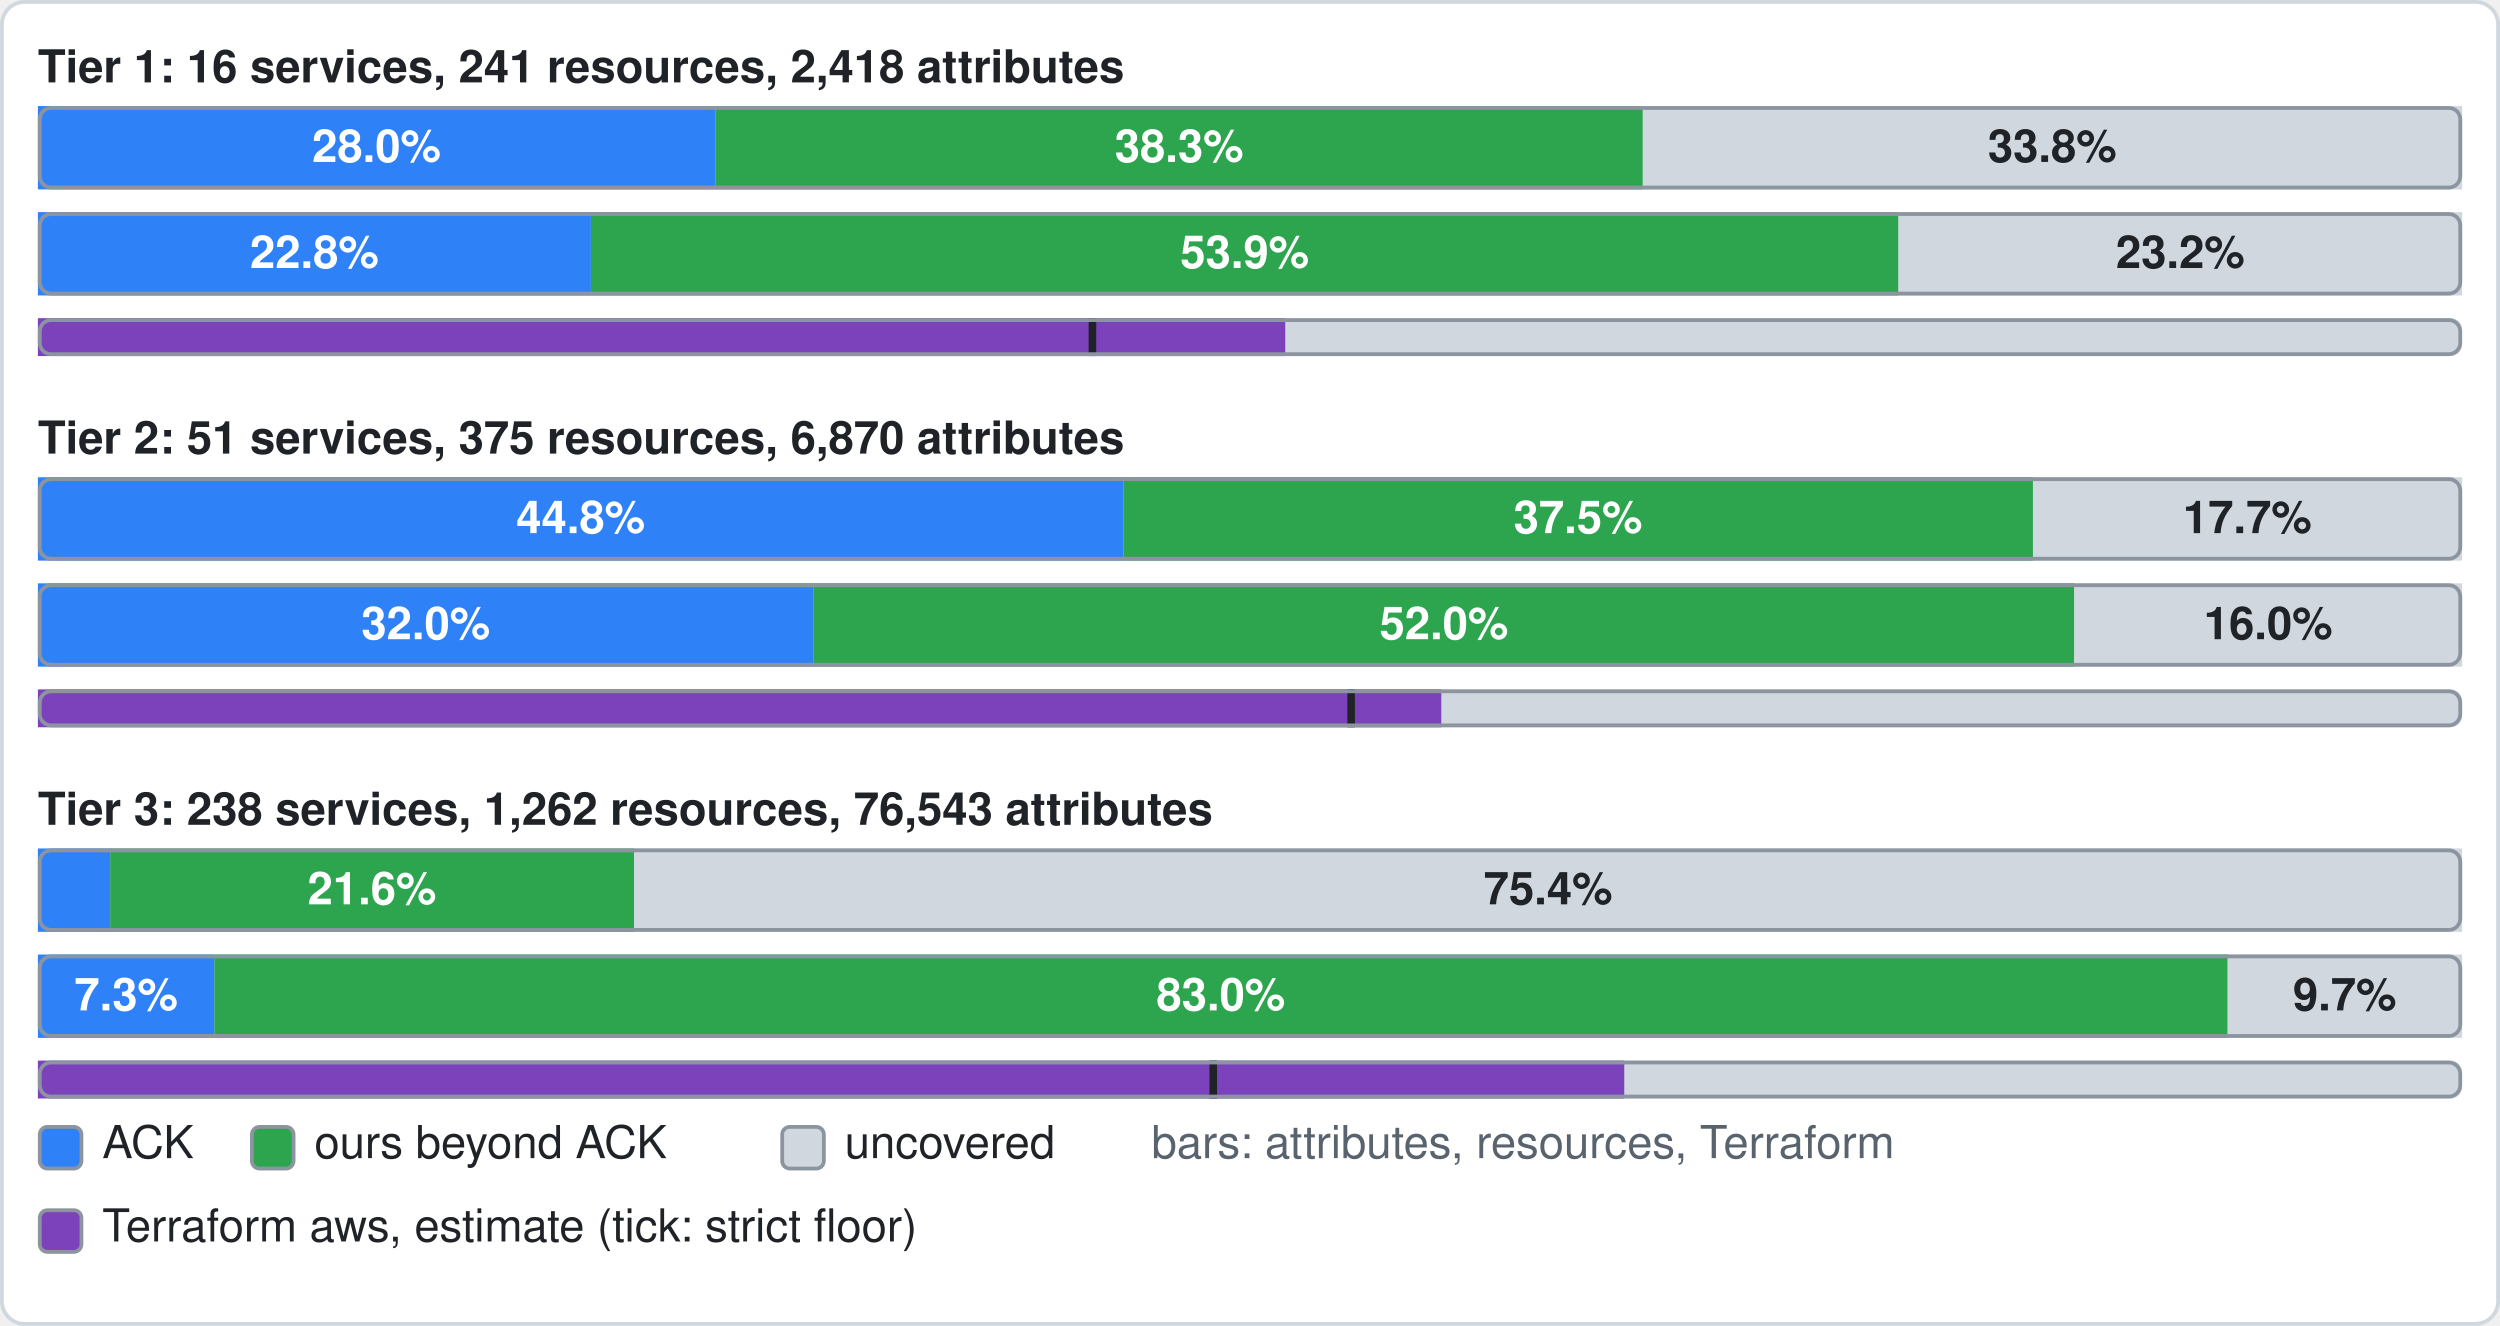
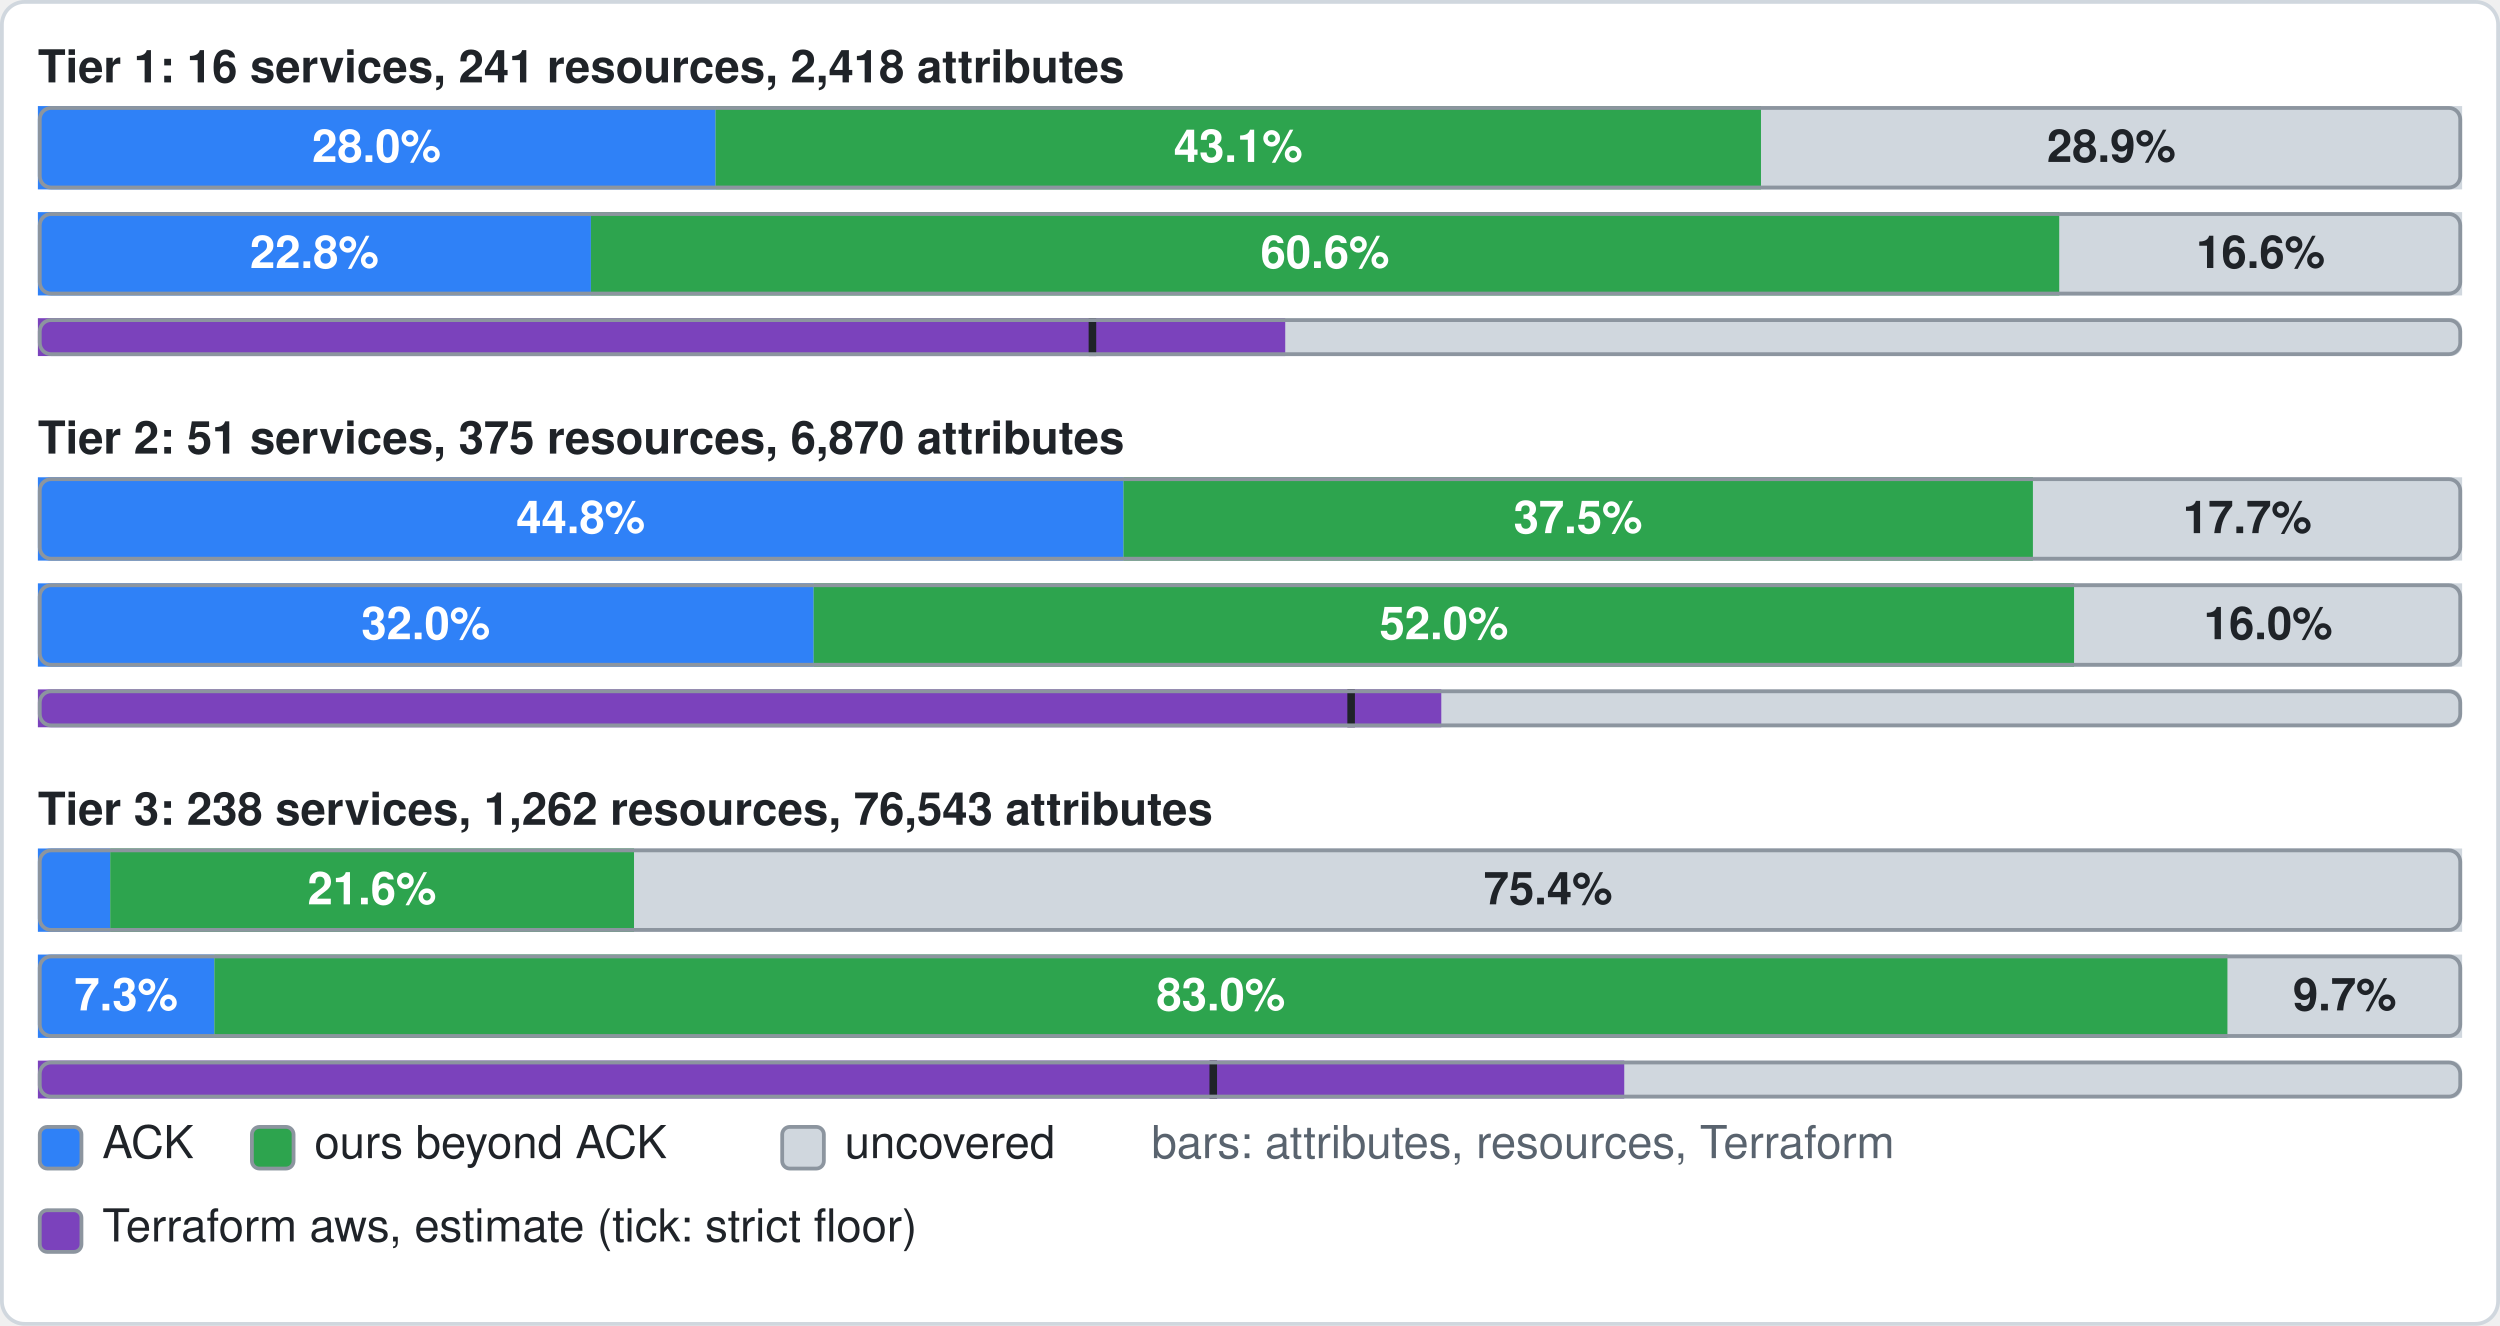
- <svg xmlns="http://www.w3.org/2000/svg" width="660" height="350" viewBox="0 0 660 350" role="img" aria-label="Tier 1: attributes official 28.0%, ours beyond 38.3%, uncovered 33.8%; resources official 22.8%, ours beyond 53.9%, uncovered 23.2%; Terraform aws provider (estimate): 51.5% of 2400 attributes, at least 43.5%. Tier 2: attributes official 44.8%, ours beyond 37.5%, uncovered 17.7%; resources official 32.0%, ours beyond 52.0%, uncovered 16.0%; Terraform aws provider (estimate): 57.9% of 6848 attributes, at least 54.2%. Tier 3: attributes official 3.0%, ours beyond 21.6%, uncovered 75.4%; resources official 7.3%, ours beyond 83.0%, uncovered 9.7%; Terraform aws provider (estimate): 65.4% of 76525 attributes, at least 48.5%">
+ <svg xmlns="http://www.w3.org/2000/svg" width="660" height="350" viewBox="0 0 660 350" role="img" aria-label="Tier 1: attributes official 28.0%, ours beyond 43.1%, uncovered 28.9%; resources official 22.8%, ours beyond 60.6%, uncovered 16.6%; Terraform aws provider (estimate): 51.5% of 2400 attributes, at least 43.5%. Tier 2: attributes official 44.8%, ours beyond 37.5%, uncovered 17.7%; resources official 32.0%, ours beyond 52.0%, uncovered 16.0%; Terraform aws provider (estimate): 57.9% of 6848 attributes, at least 54.2%. Tier 3: attributes official 3.0%, ours beyond 21.6%, uncovered 75.4%; resources official 7.3%, ours beyond 83.0%, uncovered 9.7%; Terraform aws provider (estimate): 65.4% of 76525 attributes, at least 48.5%">
  <rect x="0.5" y="0.5" width="659" height="349" rx="6" fill="#ffffff" stroke="#d0d7de" />
  <text x="10" y="19" font-family="-apple-system,BlinkMacSystemFont,'Segoe UI',Helvetica,Arial,sans-serif" font-size="12" font-weight="600" fill="#1f2328" dominant-baseline="central">Tier 1: 16 services, 241 resources, 2,418 attributes</text>
  <rect x="10" y="28" width="640" height="22" rx="3" fill="#d0d7de" />
  <rect x="10" y="28" width="178.9" height="22" fill="#2f81f7" />
  <text x="99.4" y="40" font-family="-apple-system,BlinkMacSystemFont,'Segoe UI',Helvetica,Arial,sans-serif" font-size="12" font-weight="600" fill="#ffffff" text-anchor="middle" dominant-baseline="central">28.0%</text>
-   <rect x="188.9" y="28" width="244.8" height="22" fill="#2da44e" />
-   <text x="311.3" y="40" font-family="-apple-system,BlinkMacSystemFont,'Segoe UI',Helvetica,Arial,sans-serif" font-size="12" font-weight="600" fill="#ffffff" text-anchor="middle" dominant-baseline="central">38.3%</text>
-   <rect x="433.7" y="28" width="216.3" height="22" fill="#d0d7de" />
-   <text x="541.8" y="40" font-family="-apple-system,BlinkMacSystemFont,'Segoe UI',Helvetica,Arial,sans-serif" font-size="12" font-weight="600" fill="#1f2328" text-anchor="middle" dominant-baseline="central">33.8%</text>
+   <rect x="188.9" y="28" width="276" height="22" fill="#2da44e" />
+   <text x="326.9" y="40" font-family="-apple-system,BlinkMacSystemFont,'Segoe UI',Helvetica,Arial,sans-serif" font-size="12" font-weight="600" fill="#ffffff" text-anchor="middle" dominant-baseline="central">43.1%</text>
+   <rect x="464.9" y="28" width="185.1" height="22" fill="#d0d7de" />
+   <text x="557.4" y="40" font-family="-apple-system,BlinkMacSystemFont,'Segoe UI',Helvetica,Arial,sans-serif" font-size="12" font-weight="600" fill="#1f2328" text-anchor="middle" dominant-baseline="central">28.9%</text>
  <rect x="10.5" y="28.5" width="639" height="21" rx="3" fill="none" stroke="#8c959f" />
  <rect x="10" y="56" width="640" height="22" rx="3" fill="#d0d7de" />
  <rect x="10" y="56" width="146" height="22" fill="#2f81f7" />
  <text x="83" y="68" font-family="-apple-system,BlinkMacSystemFont,'Segoe UI',Helvetica,Arial,sans-serif" font-size="12" font-weight="600" fill="#ffffff" text-anchor="middle" dominant-baseline="central">22.8%</text>
-   <rect x="156" y="56" width="345.2" height="22" fill="#2da44e" />
-   <text x="328.6" y="68" font-family="-apple-system,BlinkMacSystemFont,'Segoe UI',Helvetica,Arial,sans-serif" font-size="12" font-weight="600" fill="#ffffff" text-anchor="middle" dominant-baseline="central">53.9%</text>
-   <rect x="501.2" y="56" width="148.8" height="22" fill="#d0d7de" />
-   <text x="575.6" y="68" font-family="-apple-system,BlinkMacSystemFont,'Segoe UI',Helvetica,Arial,sans-serif" font-size="12" font-weight="600" fill="#1f2328" text-anchor="middle" dominant-baseline="central">23.2%</text>
+   <rect x="156" y="56" width="387.7" height="22" fill="#2da44e" />
+   <text x="349.8" y="68" font-family="-apple-system,BlinkMacSystemFont,'Segoe UI',Helvetica,Arial,sans-serif" font-size="12" font-weight="600" fill="#ffffff" text-anchor="middle" dominant-baseline="central">60.6%</text>
+   <rect x="543.7" y="56" width="106.3" height="22" fill="#d0d7de" />
+   <text x="596.8" y="68" font-family="-apple-system,BlinkMacSystemFont,'Segoe UI',Helvetica,Arial,sans-serif" font-size="12" font-weight="600" fill="#1f2328" text-anchor="middle" dominant-baseline="central">16.6%</text>
  <rect x="10.5" y="56.5" width="639" height="21" rx="3" fill="none" stroke="#8c959f" />
  <rect x="10" y="84" width="640" height="10" rx="3" fill="#d0d7de" />
  <rect x="10" y="84" width="329.3" height="10" fill="#7b42bc" />
  <rect x="287.4" y="84" width="2" height="10" fill="#1f2328" />
  <rect x="10.5" y="84.5" width="639" height="9" rx="3" fill="none" stroke="#8c959f" />
  <text x="10" y="117" font-family="-apple-system,BlinkMacSystemFont,'Segoe UI',Helvetica,Arial,sans-serif" font-size="12" font-weight="600" fill="#1f2328" dominant-baseline="central">Tier 2: 51 services, 375 resources, 6,870 attributes</text>
  <rect x="10" y="126" width="640" height="22" rx="3" fill="#d0d7de" />
  <rect x="10" y="126" width="286.6" height="22" fill="#2f81f7" />
  <text x="153.3" y="138" font-family="-apple-system,BlinkMacSystemFont,'Segoe UI',Helvetica,Arial,sans-serif" font-size="12" font-weight="600" fill="#ffffff" text-anchor="middle" dominant-baseline="central">44.8%</text>
  <rect x="296.6" y="126" width="240.1" height="22" fill="#2da44e" />
  <text x="416.6" y="138" font-family="-apple-system,BlinkMacSystemFont,'Segoe UI',Helvetica,Arial,sans-serif" font-size="12" font-weight="600" fill="#ffffff" text-anchor="middle" dominant-baseline="central">37.5%</text>
  <rect x="536.7" y="126" width="113.3" height="22" fill="#d0d7de" />
  <text x="593.3" y="138" font-family="-apple-system,BlinkMacSystemFont,'Segoe UI',Helvetica,Arial,sans-serif" font-size="12" font-weight="600" fill="#1f2328" text-anchor="middle" dominant-baseline="central">17.7%</text>
  <rect x="10.5" y="126.5" width="639" height="21" rx="3" fill="none" stroke="#8c959f" />
  <rect x="10" y="154" width="640" height="22" rx="3" fill="#d0d7de" />
  <rect x="10" y="154" width="204.8" height="22" fill="#2f81f7" />
  <text x="112.4" y="166" font-family="-apple-system,BlinkMacSystemFont,'Segoe UI',Helvetica,Arial,sans-serif" font-size="12" font-weight="600" fill="#ffffff" text-anchor="middle" dominant-baseline="central">32.0%</text>
  <rect x="214.8" y="154" width="332.8" height="22" fill="#2da44e" />
  <text x="381.2" y="166" font-family="-apple-system,BlinkMacSystemFont,'Segoe UI',Helvetica,Arial,sans-serif" font-size="12" font-weight="600" fill="#ffffff" text-anchor="middle" dominant-baseline="central">52.0%</text>
  <rect x="547.6" y="154" width="102.4" height="22" fill="#d0d7de" />
  <text x="598.8" y="166" font-family="-apple-system,BlinkMacSystemFont,'Segoe UI',Helvetica,Arial,sans-serif" font-size="12" font-weight="600" fill="#1f2328" text-anchor="middle" dominant-baseline="central">16.0%</text>
  <rect x="10.5" y="154.5" width="639" height="21" rx="3" fill="none" stroke="#8c959f" />
  <rect x="10" y="182" width="640" height="10" rx="3" fill="#d0d7de" />
  <rect x="10" y="182" width="370.5" height="10" fill="#7b42bc" />
  <rect x="355.7" y="182" width="2" height="10" fill="#1f2328" />
  <rect x="10.5" y="182.5" width="639" height="9" rx="3" fill="none" stroke="#8c959f" />
  <text x="10" y="215" font-family="-apple-system,BlinkMacSystemFont,'Segoe UI',Helvetica,Arial,sans-serif" font-size="12" font-weight="600" fill="#1f2328" dominant-baseline="central">Tier 3: 238 services, 1,262 resources, 76,543 attributes</text>
  <rect x="10" y="224" width="640" height="22" rx="3" fill="#d0d7de" />
  <rect x="10" y="224" width="19.1" height="22" fill="#2f81f7" />
  <rect x="29.1" y="224" width="138.3" height="22" fill="#2da44e" />
  <text x="98.2" y="236" font-family="-apple-system,BlinkMacSystemFont,'Segoe UI',Helvetica,Arial,sans-serif" font-size="12" font-weight="600" fill="#ffffff" text-anchor="middle" dominant-baseline="central">21.6%</text>
  <rect x="167.4" y="224" width="482.6" height="22" fill="#d0d7de" />
  <text x="408.7" y="236" font-family="-apple-system,BlinkMacSystemFont,'Segoe UI',Helvetica,Arial,sans-serif" font-size="12" font-weight="600" fill="#1f2328" text-anchor="middle" dominant-baseline="central">75.4%</text>
  <rect x="10.5" y="224.5" width="639" height="21" rx="3" fill="none" stroke="#8c959f" />
  <rect x="10" y="252" width="640" height="22" rx="3" fill="#d0d7de" />
  <rect x="10" y="252" width="46.6" height="22" fill="#2f81f7" />
  <text x="33.3" y="264" font-family="-apple-system,BlinkMacSystemFont,'Segoe UI',Helvetica,Arial,sans-serif" font-size="12" font-weight="600" fill="#ffffff" text-anchor="middle" dominant-baseline="central">7.3%</text>
  <rect x="56.6" y="252" width="531.5" height="22" fill="#2da44e" />
  <text x="322.3" y="264" font-family="-apple-system,BlinkMacSystemFont,'Segoe UI',Helvetica,Arial,sans-serif" font-size="12" font-weight="600" fill="#ffffff" text-anchor="middle" dominant-baseline="central">83.0%</text>
  <rect x="588.1" y="252" width="61.9" height="22" fill="#d0d7de" />
  <text x="619" y="264" font-family="-apple-system,BlinkMacSystemFont,'Segoe UI',Helvetica,Arial,sans-serif" font-size="12" font-weight="600" fill="#1f2328" text-anchor="middle" dominant-baseline="central">9.7%</text>
  <rect x="10.5" y="252.5" width="639" height="21" rx="3" fill="none" stroke="#8c959f" />
  <rect x="10" y="280" width="640" height="10" rx="3" fill="#d0d7de" />
  <rect x="10" y="280" width="418.8" height="10" fill="#7b42bc" />
  <rect x="319.3" y="280" width="2" height="10" fill="#1f2328" />
  <rect x="10.5" y="280.5" width="639" height="9" rx="3" fill="none" stroke="#8c959f" />
  <rect x="10.5" y="297.5" width="11" height="11" rx="2" fill="#2f81f7" stroke="#8c959f" />
  <text x="27" y="303" font-family="-apple-system,BlinkMacSystemFont,'Segoe UI',Helvetica,Arial,sans-serif" font-size="12" fill="#1f2328" dominant-baseline="central">ACK</text>
  <rect x="66.5" y="297.5" width="11" height="11" rx="2" fill="#2da44e" stroke="#8c959f" />
  <text x="83" y="303" font-family="-apple-system,BlinkMacSystemFont,'Segoe UI',Helvetica,Arial,sans-serif" font-size="12" fill="#1f2328" dominant-baseline="central">ours beyond ACK</text>
  <rect x="206.5" y="297.5" width="11" height="11" rx="2" fill="#d0d7de" stroke="#8c959f" />
  <text x="223" y="303" font-family="-apple-system,BlinkMacSystemFont,'Segoe UI',Helvetica,Arial,sans-serif" font-size="12" fill="#1f2328" dominant-baseline="central">uncovered</text>
  <text x="304" y="303" font-family="-apple-system,BlinkMacSystemFont,'Segoe UI',Helvetica,Arial,sans-serif" font-size="12" fill="#59636e" dominant-baseline="central">bars: attributes, resources, Terraform</text>
  <rect x="10.5" y="319.5" width="11" height="11" rx="2" fill="#7b42bc" stroke="#8c959f" />
  <text x="27" y="325" font-family="-apple-system,BlinkMacSystemFont,'Segoe UI',Helvetica,Arial,sans-serif" font-size="12" fill="#1f2328" dominant-baseline="central">Terraform aws, estimate (tick: strict floor)</text>
</svg>
